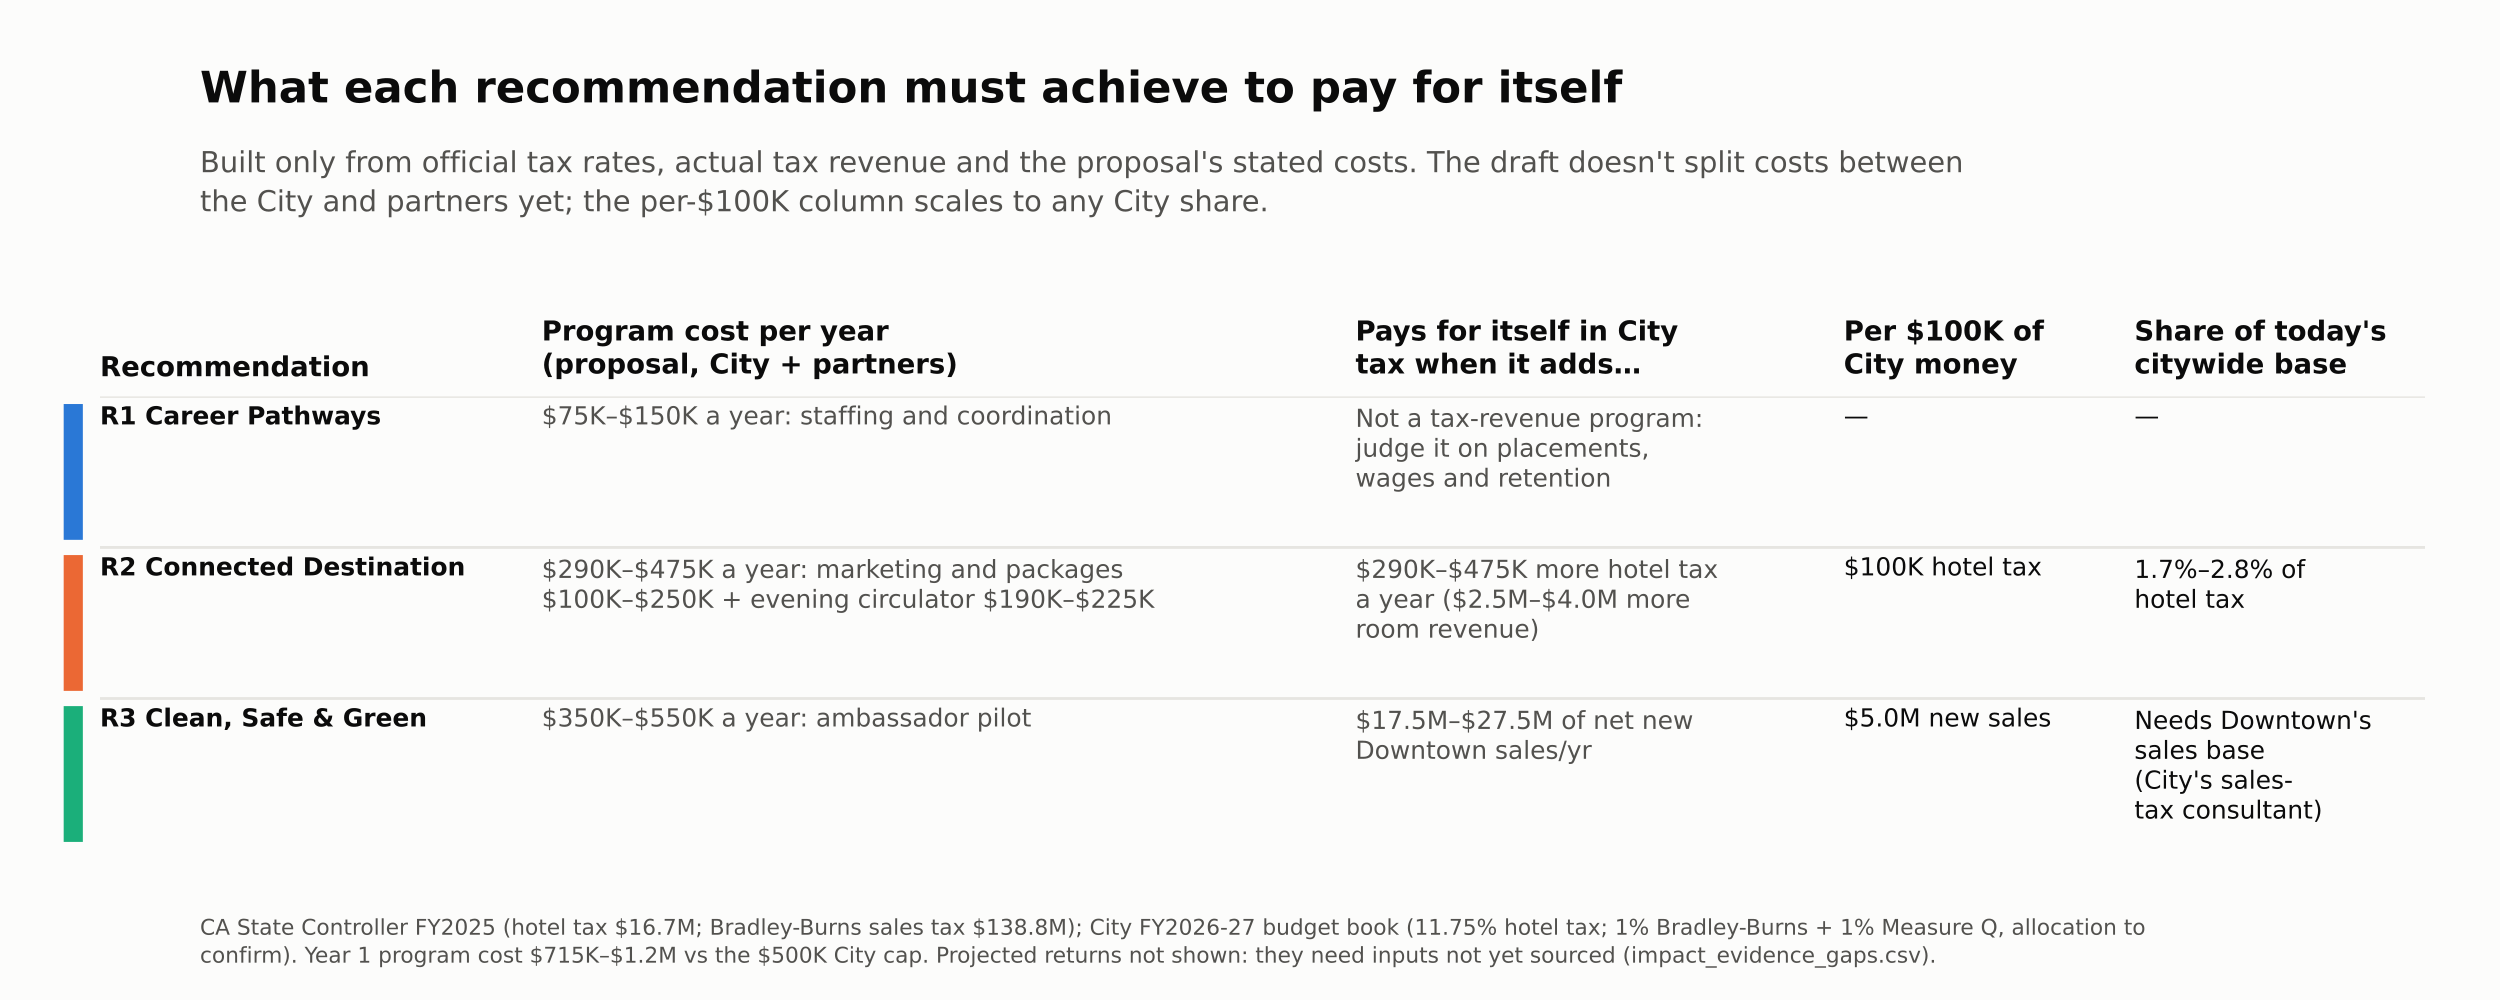
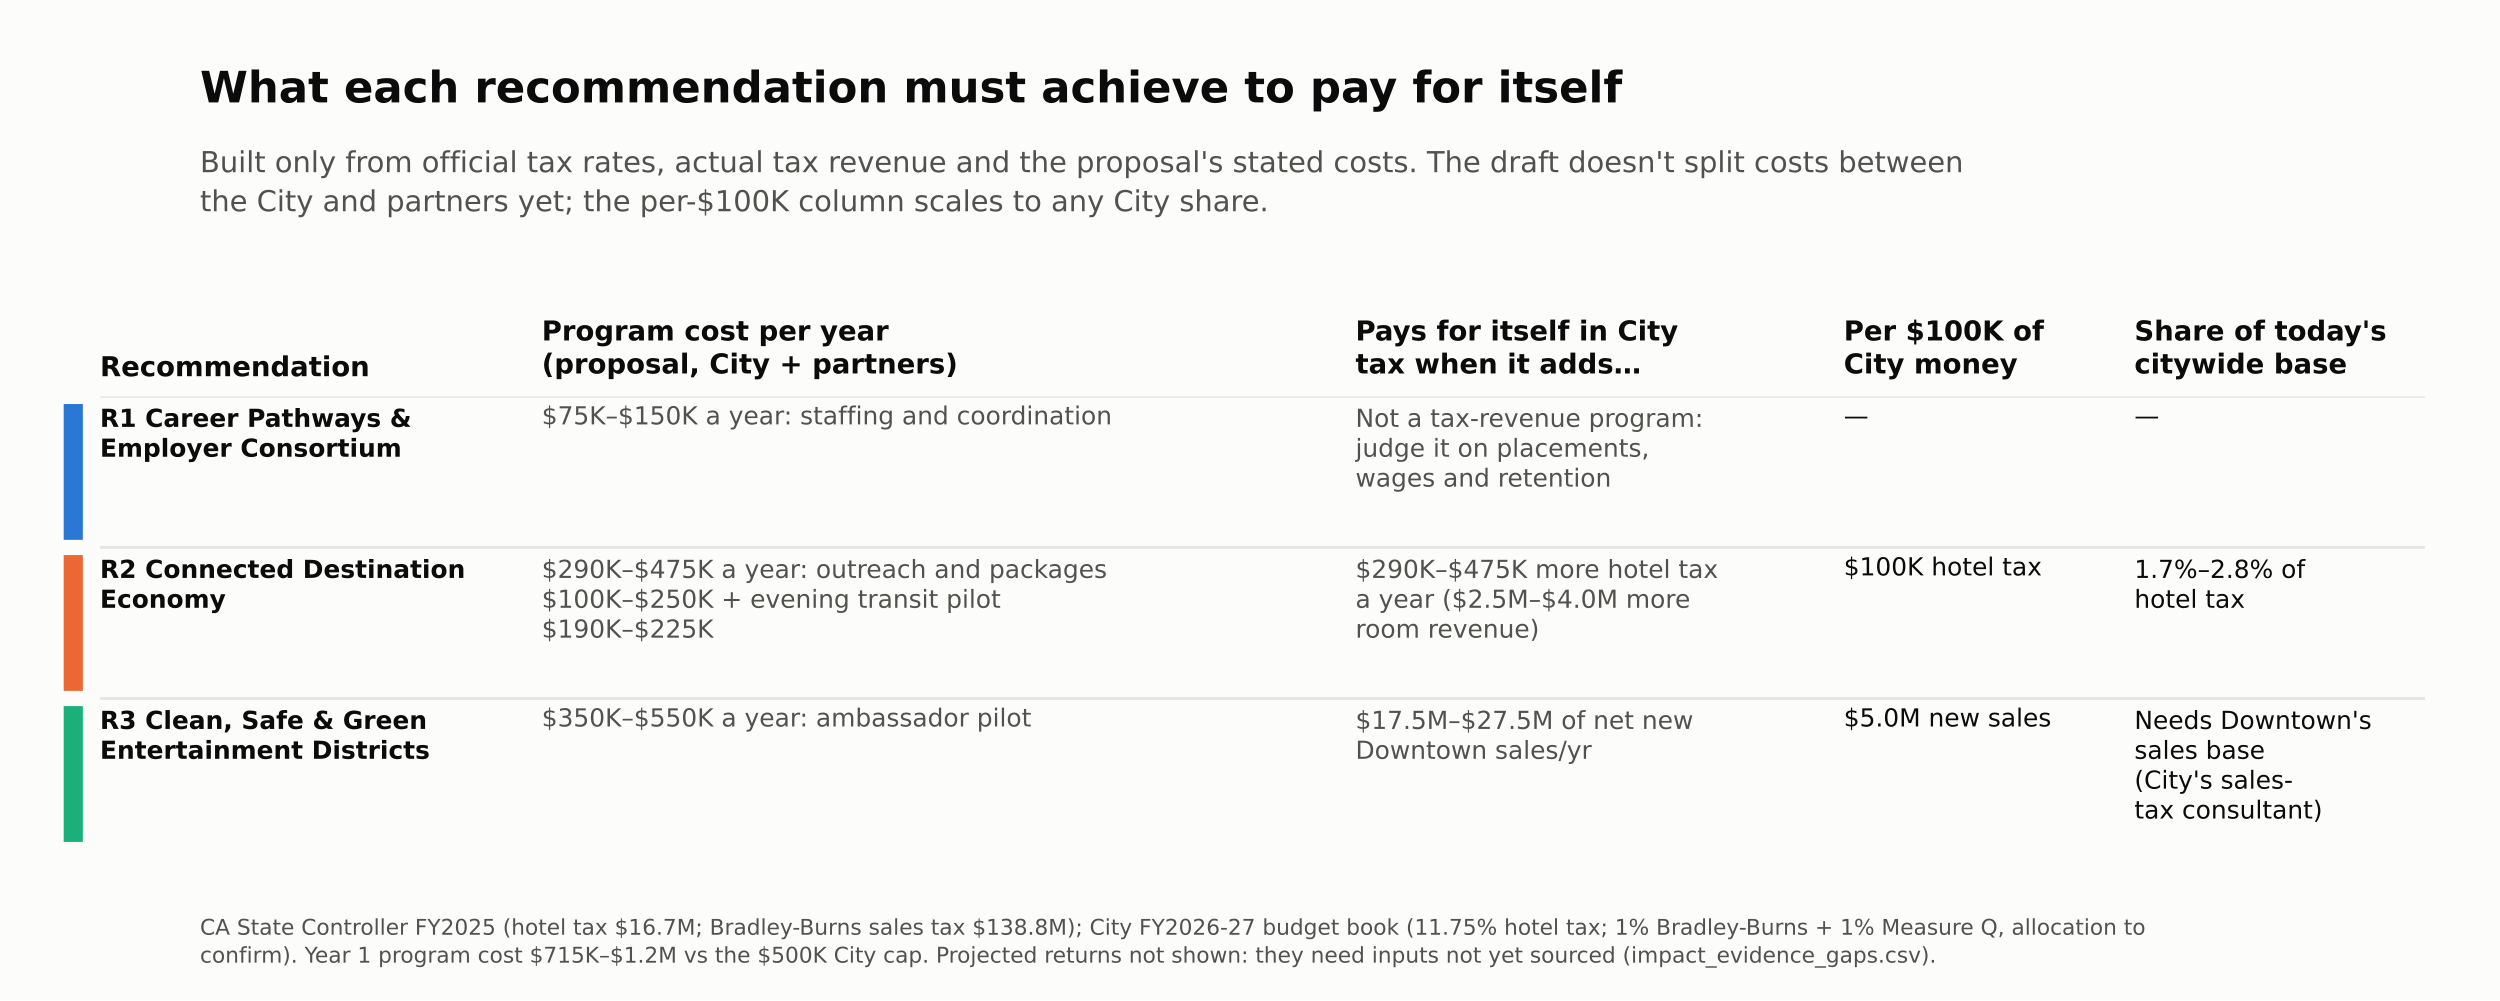
<svg xmlns="http://www.w3.org/2000/svg" width="864pt" height="345.6pt" viewBox="0 0 864 345.6" version="1.1">
  <defs>
    <style type="text/css">*{stroke-linejoin: round; stroke-linecap: butt}</style>
  </defs>
  <g id="figure_1">
    <g id="patch_1">
      <path d="M 0 345.6  L 864 345.6  L 864 0  L 0 0  z " style="fill: #fcfcfb" />
    </g>
    <g id="axes_1">
      <g id="patch_2">
        <path d="M 22.507 186.068  L 28.132 186.068  L 28.132 140.132  L 22.507 140.132  z " style="fill: #2a78d6; stroke: #2a78d6; stroke-linejoin: miter" />
      </g>
      <g id="patch_3">
        <path d="M 22.507 238.268  L 28.132 238.268  L 28.132 192.332  L 22.507 192.332  z " style="fill: #eb6834; stroke: #eb6834; stroke-linejoin: miter" />
      </g>
      <g id="patch_4">
        <path d="M 22.507 290.468  L 28.132 290.468  L 28.132 244.532  L 22.507 244.532  z " style="fill: #1baf7a; stroke: #1baf7a; stroke-linejoin: miter" />
      </g>
      <g id="line2d_1">
        <path d="M 34.56 137  L 838.08 137  " clip-path="url(#p2e902afebb)" style="fill: none; stroke: #e6e5e1; stroke-linecap: square" />
      </g>
      <g id="line2d_2">
        <path d="M 34.56 189.2  L 838.08 189.2  " clip-path="url(#p2e902afebb)" style="fill: none; stroke: #e6e5e1; stroke-linecap: square" />
      </g>
      <g id="line2d_3">
        <path d="M 34.56 241.4  L 838.08 241.4  " clip-path="url(#p2e902afebb)" style="fill: none; stroke: #e6e5e1; stroke-linecap: square" />
      </g>
      <g id="text_1">
        <text style="font-weight: 700; font-size: 9.5px; font-family: 'DejaVu Sans', 'Bitstream Vera Sans', 'Computer Modern Sans Serif', 'Lucida Grande', 'Verdana', 'Geneva', 'Lucid', 'Arial', 'Helvetica', 'Avant Garde', sans-serif; text-anchor: start; fill: #0b0b0b" x="34.56" y="130.02" transform="rotate(-0 34.56 130.0198)">Recommendation</text>
      </g>
      <g id="text_2">
        <text style="font-weight: 700; font-size: 9.5px; font-family: 'DejaVu Sans', 'Bitstream Vera Sans', 'Computer Modern Sans Serif', 'Lucida Grande', 'Verdana', 'Geneva', 'Lucid', 'Arial', 'Helvetica', 'Avant Garde', sans-serif; fill: #0b0b0b" transform="translate(187.2288 117.6662)">Program cost per year</text>
        <text style="font-weight: 700; font-size: 9.5px; font-family: 'DejaVu Sans', 'Bitstream Vera Sans', 'Computer Modern Sans Serif', 'Lucida Grande', 'Verdana', 'Geneva', 'Lucid', 'Arial', 'Helvetica', 'Avant Garde', sans-serif; fill: #0b0b0b" transform="translate(187.2288 129.0688)">(proposal, City + partners)</text>
      </g>
      <g id="text_3">
        <text style="font-weight: 700; font-size: 9.5px; font-family: 'DejaVu Sans', 'Bitstream Vera Sans', 'Computer Modern Sans Serif', 'Lucida Grande', 'Verdana', 'Geneva', 'Lucid', 'Arial', 'Helvetica', 'Avant Garde', sans-serif; fill: #0b0b0b" transform="translate(468.4608 117.6662)">Pays for itself in City</text>
        <text style="font-weight: 700; font-size: 9.5px; font-family: 'DejaVu Sans', 'Bitstream Vera Sans', 'Computer Modern Sans Serif', 'Lucida Grande', 'Verdana', 'Geneva', 'Lucid', 'Arial', 'Helvetica', 'Avant Garde', sans-serif; fill: #0b0b0b" transform="translate(468.4608 129.0688)">tax when it adds…</text>
      </g>
      <g id="text_4">
        <text style="font-weight: 700; font-size: 9.5px; font-family: 'DejaVu Sans', 'Bitstream Vera Sans', 'Computer Modern Sans Serif', 'Lucida Grande', 'Verdana', 'Geneva', 'Lucid', 'Arial', 'Helvetica', 'Avant Garde', sans-serif; fill: #0b0b0b" transform="translate(637.2 117.6662)">Per $100K of</text>
        <text style="font-weight: 700; font-size: 9.5px; font-family: 'DejaVu Sans', 'Bitstream Vera Sans', 'Computer Modern Sans Serif', 'Lucida Grande', 'Verdana', 'Geneva', 'Lucid', 'Arial', 'Helvetica', 'Avant Garde', sans-serif; fill: #0b0b0b" transform="translate(637.2 129.0688)">City money</text>
      </g>
      <g id="text_5">
        <text style="font-weight: 700; font-size: 9.5px; font-family: 'DejaVu Sans', 'Bitstream Vera Sans', 'Computer Modern Sans Serif', 'Lucida Grande', 'Verdana', 'Geneva', 'Lucid', 'Arial', 'Helvetica', 'Avant Garde', sans-serif; fill: #0b0b0b" transform="translate(737.64 117.6662)">Share of today's</text>
        <text style="font-weight: 700; font-size: 9.5px; font-family: 'DejaVu Sans', 'Bitstream Vera Sans', 'Computer Modern Sans Serif', 'Lucida Grande', 'Verdana', 'Geneva', 'Lucid', 'Arial', 'Helvetica', 'Avant Garde', sans-serif; fill: #0b0b0b" transform="translate(737.64 129.0688)">citywide base</text>
      </g>
      <g id="text_6">
-         <text style="font-weight: 700; font-size: 8.6px; font-family: 'DejaVu Sans', 'Bitstream Vera Sans', 'Computer Modern Sans Serif', 'Lucida Grande', 'Verdana', 'Geneva', 'Lucid', 'Arial', 'Helvetica', 'Avant Garde', sans-serif; text-anchor: start; fill: #0b0b0b" x="34.56" y="146.667" transform="rotate(-0 34.56 146.6667)">R1 Career Pathways</text>
+         <text style="font-weight: 700; font-size: 8.6px; font-family: 'DejaVu Sans', 'Bitstream Vera Sans', 'Computer Modern Sans Serif', 'Lucida Grande', 'Verdana', 'Geneva', 'Lucid', 'Arial', 'Helvetica', 'Avant Garde', sans-serif; fill: #0b0b0b" transform="translate(34.56 147.5275)">R1 Career Pathways &amp;</text>
+         <text style="font-weight: 700; font-size: 8.6px; font-family: 'DejaVu Sans', 'Bitstream Vera Sans', 'Computer Modern Sans Serif', 'Lucida Grande', 'Verdana', 'Geneva', 'Lucid', 'Arial', 'Helvetica', 'Avant Garde', sans-serif; fill: #0b0b0b" transform="translate(34.56 157.8498)">Employer Consortium</text>
      </g>
      <g id="text_7">
        <text style="font-size: 8.6px; font-family: 'DejaVu Sans', 'Bitstream Vera Sans', 'Computer Modern Sans Serif', 'Lucida Grande', 'Verdana', 'Geneva', 'Lucid', 'Arial', 'Helvetica', 'Avant Garde', sans-serif; text-anchor: start; fill: #52514e" x="187.229" y="146.667" transform="rotate(-0 187.2288 146.6667)">$75K–$150K a year: staffing and coordination</text>
      </g>
      <g id="text_8">
        <text style="font-size: 8.6px; font-family: 'DejaVu Sans', 'Bitstream Vera Sans', 'Computer Modern Sans Serif', 'Lucida Grande', 'Verdana', 'Geneva', 'Lucid', 'Arial', 'Helvetica', 'Avant Garde', sans-serif; fill: #52514e" transform="translate(468.4608 147.5268)">Not a tax-revenue program:</text>
        <text style="font-size: 8.6px; font-family: 'DejaVu Sans', 'Bitstream Vera Sans', 'Computer Modern Sans Serif', 'Lucida Grande', 'Verdana', 'Geneva', 'Lucid', 'Arial', 'Helvetica', 'Avant Garde', sans-serif; fill: #52514e" transform="translate(468.4608 157.8492)">judge it on placements,</text>
        <text style="font-size: 8.6px; font-family: 'DejaVu Sans', 'Bitstream Vera Sans', 'Computer Modern Sans Serif', 'Lucida Grande', 'Verdana', 'Geneva', 'Lucid', 'Arial', 'Helvetica', 'Avant Garde', sans-serif; fill: #52514e" transform="translate(468.4608 168.1715)">wages and retention</text>
      </g>
      <g id="text_9">
        <text style="font-size: 8.6px; font-family: 'DejaVu Sans', 'Bitstream Vera Sans', 'Computer Modern Sans Serif', 'Lucida Grande', 'Verdana', 'Geneva', 'Lucid', 'Arial', 'Helvetica', 'Avant Garde', sans-serif; text-anchor: start; fill: #0b0b0b" x="637.2" y="146.666" transform="rotate(-0 637.2 146.666)">—</text>
      </g>
      <g id="text_10">
        <text style="font-size: 8.6px; font-family: 'DejaVu Sans', 'Bitstream Vera Sans', 'Computer Modern Sans Serif', 'Lucida Grande', 'Verdana', 'Geneva', 'Lucid', 'Arial', 'Helvetica', 'Avant Garde', sans-serif; text-anchor: start; fill: #0b0b0b" x="737.64" y="146.666" transform="rotate(-0 737.64 146.666)">—</text>
      </g>
      <g id="text_11">
-         <text style="font-weight: 700; font-size: 8.6px; font-family: 'DejaVu Sans', 'Bitstream Vera Sans', 'Computer Modern Sans Serif', 'Lucida Grande', 'Verdana', 'Geneva', 'Lucid', 'Arial', 'Helvetica', 'Avant Garde', sans-serif; text-anchor: start; fill: #0b0b0b" x="34.56" y="198.867" transform="rotate(-0 34.56 198.8667)">R2 Connected Destination</text>
+         <text style="font-weight: 700; font-size: 8.6px; font-family: 'DejaVu Sans', 'Bitstream Vera Sans', 'Computer Modern Sans Serif', 'Lucida Grande', 'Verdana', 'Geneva', 'Lucid', 'Arial', 'Helvetica', 'Avant Garde', sans-serif; fill: #0b0b0b" transform="translate(34.56 199.7275)">R2 Connected Destination</text>
+         <text style="font-weight: 700; font-size: 8.6px; font-family: 'DejaVu Sans', 'Bitstream Vera Sans', 'Computer Modern Sans Serif', 'Lucida Grande', 'Verdana', 'Geneva', 'Lucid', 'Arial', 'Helvetica', 'Avant Garde', sans-serif; fill: #0b0b0b" transform="translate(34.56 210.0492)">Economy</text>
      </g>
      <g id="text_12">
-         <text style="font-size: 8.6px; font-family: 'DejaVu Sans', 'Bitstream Vera Sans', 'Computer Modern Sans Serif', 'Lucida Grande', 'Verdana', 'Geneva', 'Lucid', 'Arial', 'Helvetica', 'Avant Garde', sans-serif; fill: #52514e" transform="translate(187.2288 199.7275)">$290K–$475K a year: marketing and packages</text>
-         <text style="font-size: 8.6px; font-family: 'DejaVu Sans', 'Bitstream Vera Sans', 'Computer Modern Sans Serif', 'Lucida Grande', 'Verdana', 'Geneva', 'Lucid', 'Arial', 'Helvetica', 'Avant Garde', sans-serif; fill: #52514e" transform="translate(187.2288 210.0498)">$100K–$250K + evening circulator $190K–$225K</text>
+         <text style="font-size: 8.6px; font-family: 'DejaVu Sans', 'Bitstream Vera Sans', 'Computer Modern Sans Serif', 'Lucida Grande', 'Verdana', 'Geneva', 'Lucid', 'Arial', 'Helvetica', 'Avant Garde', sans-serif; fill: #52514e" transform="translate(187.2288 199.7275)">$290K–$475K a year: outreach and packages</text>
+         <text style="font-size: 8.6px; font-family: 'DejaVu Sans', 'Bitstream Vera Sans', 'Computer Modern Sans Serif', 'Lucida Grande', 'Verdana', 'Geneva', 'Lucid', 'Arial', 'Helvetica', 'Avant Garde', sans-serif; fill: #52514e" transform="translate(187.2288 210.0498)">$100K–$250K + evening transit pilot</text>
+         <text style="font-size: 8.6px; font-family: 'DejaVu Sans', 'Bitstream Vera Sans', 'Computer Modern Sans Serif', 'Lucida Grande', 'Verdana', 'Geneva', 'Lucid', 'Arial', 'Helvetica', 'Avant Garde', sans-serif; fill: #52514e" transform="translate(187.2288 220.3722)">$190K–$225K</text>
      </g>
      <g id="text_13">
        <text style="font-size: 8.6px; font-family: 'DejaVu Sans', 'Bitstream Vera Sans', 'Computer Modern Sans Serif', 'Lucida Grande', 'Verdana', 'Geneva', 'Lucid', 'Arial', 'Helvetica', 'Avant Garde', sans-serif; fill: #52514e" transform="translate(468.4608 199.7275)">$290K–$475K more hotel tax</text>
        <text style="font-size: 8.6px; font-family: 'DejaVu Sans', 'Bitstream Vera Sans', 'Computer Modern Sans Serif', 'Lucida Grande', 'Verdana', 'Geneva', 'Lucid', 'Arial', 'Helvetica', 'Avant Garde', sans-serif; fill: #52514e" transform="translate(468.4608 210.0498)">a year ($2.5M–$4.0M more</text>
        <text style="font-size: 8.6px; font-family: 'DejaVu Sans', 'Bitstream Vera Sans', 'Computer Modern Sans Serif', 'Lucida Grande', 'Verdana', 'Geneva', 'Lucid', 'Arial', 'Helvetica', 'Avant Garde', sans-serif; fill: #52514e" transform="translate(468.4608 220.3715)">room revenue)</text>
      </g>
      <g id="text_14">
        <text style="font-size: 8.6px; font-family: 'DejaVu Sans', 'Bitstream Vera Sans', 'Computer Modern Sans Serif', 'Lucida Grande', 'Verdana', 'Geneva', 'Lucid', 'Arial', 'Helvetica', 'Avant Garde', sans-serif; text-anchor: start; fill: #0b0b0b" x="637.2" y="198.867" transform="rotate(-0 637.2 198.8667)">$100K hotel tax</text>
      </g>
      <g id="text_15">
        <text style="font-size: 8.6px; font-family: 'DejaVu Sans', 'Bitstream Vera Sans', 'Computer Modern Sans Serif', 'Lucida Grande', 'Verdana', 'Geneva', 'Lucid', 'Arial', 'Helvetica', 'Avant Garde', sans-serif; fill: #0b0b0b" transform="translate(737.64 199.7275)">1.7%–2.8% of</text>
        <text style="font-size: 8.6px; font-family: 'DejaVu Sans', 'Bitstream Vera Sans', 'Computer Modern Sans Serif', 'Lucida Grande', 'Verdana', 'Geneva', 'Lucid', 'Arial', 'Helvetica', 'Avant Garde', sans-serif; fill: #0b0b0b" transform="translate(737.64 210.0498)">hotel tax</text>
      </g>
      <g id="text_16">
-         <text style="font-weight: 700; font-size: 8.6px; font-family: 'DejaVu Sans', 'Bitstream Vera Sans', 'Computer Modern Sans Serif', 'Lucida Grande', 'Verdana', 'Geneva', 'Lucid', 'Arial', 'Helvetica', 'Avant Garde', sans-serif; text-anchor: start; fill: #0b0b0b" x="34.56" y="251.067" transform="rotate(-0 34.56 251.0667)">R3 Clean, Safe &amp; Green</text>
+         <text style="font-weight: 700; font-size: 8.6px; font-family: 'DejaVu Sans', 'Bitstream Vera Sans', 'Computer Modern Sans Serif', 'Lucida Grande', 'Verdana', 'Geneva', 'Lucid', 'Arial', 'Helvetica', 'Avant Garde', sans-serif; fill: #0b0b0b" transform="translate(34.56 251.9275)">R3 Clean, Safe &amp; Green</text>
+         <text style="font-weight: 700; font-size: 8.6px; font-family: 'DejaVu Sans', 'Bitstream Vera Sans', 'Computer Modern Sans Serif', 'Lucida Grande', 'Verdana', 'Geneva', 'Lucid', 'Arial', 'Helvetica', 'Avant Garde', sans-serif; fill: #0b0b0b" transform="translate(34.56 262.2498)">Entertainment Districts</text>
      </g>
      <g id="text_17">
        <text style="font-size: 8.6px; font-family: 'DejaVu Sans', 'Bitstream Vera Sans', 'Computer Modern Sans Serif', 'Lucida Grande', 'Verdana', 'Geneva', 'Lucid', 'Arial', 'Helvetica', 'Avant Garde', sans-serif; text-anchor: start; fill: #52514e" x="187.229" y="251.067" transform="rotate(-0 187.2288 251.0667)">$350K–$550K a year: ambassador pilot</text>
      </g>
      <g id="text_18">
        <text style="font-size: 8.6px; font-family: 'DejaVu Sans', 'Bitstream Vera Sans', 'Computer Modern Sans Serif', 'Lucida Grande', 'Verdana', 'Geneva', 'Lucid', 'Arial', 'Helvetica', 'Avant Garde', sans-serif; fill: #52514e" transform="translate(468.4608 251.9275)">$17.5M–$27.5M of net new</text>
        <text style="font-size: 8.6px; font-family: 'DejaVu Sans', 'Bitstream Vera Sans', 'Computer Modern Sans Serif', 'Lucida Grande', 'Verdana', 'Geneva', 'Lucid', 'Arial', 'Helvetica', 'Avant Garde', sans-serif; fill: #52514e" transform="translate(468.4608 262.2498)">Downtown sales/yr</text>
      </g>
      <g id="text_19">
        <text style="font-size: 8.6px; font-family: 'DejaVu Sans', 'Bitstream Vera Sans', 'Computer Modern Sans Serif', 'Lucida Grande', 'Verdana', 'Geneva', 'Lucid', 'Arial', 'Helvetica', 'Avant Garde', sans-serif; text-anchor: start; fill: #0b0b0b" x="637.2" y="251.067" transform="rotate(-0 637.2 251.0667)">$5.0M new sales</text>
      </g>
      <g id="text_20">
        <text style="font-size: 8.6px; font-family: 'DejaVu Sans', 'Bitstream Vera Sans', 'Computer Modern Sans Serif', 'Lucida Grande', 'Verdana', 'Geneva', 'Lucid', 'Arial', 'Helvetica', 'Avant Garde', sans-serif; fill: #0b0b0b" transform="translate(737.64 251.9275)">Needs Downtown's</text>
        <text style="font-size: 8.6px; font-family: 'DejaVu Sans', 'Bitstream Vera Sans', 'Computer Modern Sans Serif', 'Lucida Grande', 'Verdana', 'Geneva', 'Lucid', 'Arial', 'Helvetica', 'Avant Garde', sans-serif; fill: #0b0b0b" transform="translate(737.64 262.2498)">sales base</text>
        <text style="font-size: 8.6px; font-family: 'DejaVu Sans', 'Bitstream Vera Sans', 'Computer Modern Sans Serif', 'Lucida Grande', 'Verdana', 'Geneva', 'Lucid', 'Arial', 'Helvetica', 'Avant Garde', sans-serif; fill: #0b0b0b" transform="translate(737.64 272.5722)">(City's sales-</text>
        <text style="font-size: 8.6px; font-family: 'DejaVu Sans', 'Bitstream Vera Sans', 'Computer Modern Sans Serif', 'Lucida Grande', 'Verdana', 'Geneva', 'Lucid', 'Arial', 'Helvetica', 'Avant Garde', sans-serif; fill: #0b0b0b" transform="translate(737.64 282.8946)">tax consultant)</text>
      </g>
    </g>
    <g id="text_21">
      <text style="font-weight: 700; font-size: 15px; font-family: 'DejaVu Sans', 'Bitstream Vera Sans', 'Computer Modern Sans Serif', 'Lucida Grande', 'Verdana', 'Geneva', 'Lucid', 'Arial', 'Helvetica', 'Avant Garde', sans-serif; text-anchor: start; fill: #0b0b0b" x="69.12" y="35.398" transform="rotate(-0 69.12 35.39766)">What each recommendation must achieve to pay for itself</text>
    </g>
    <g id="text_22">
      <text style="font-size: 10px; font-family: 'DejaVu Sans', 'Bitstream Vera Sans', 'Computer Modern Sans Serif', 'Lucida Grande', 'Verdana', 'Geneva', 'Lucid', 'Arial', 'Helvetica', 'Avant Garde', sans-serif; fill: #52514e" transform="translate(69.12 59.50937)">Built only from official tax rates, actual tax revenue and the proposal's stated costs. The draft doesn't split costs between</text>
      <text style="font-size: 10px; font-family: 'DejaVu Sans', 'Bitstream Vera Sans', 'Computer Modern Sans Serif', 'Lucida Grande', 'Verdana', 'Geneva', 'Lucid', 'Arial', 'Helvetica', 'Avant Garde', sans-serif; fill: #52514e" transform="translate(69.12 73.00938)">the City and partners yet; the per-$100K column scales to any City share.</text>
    </g>
    <g id="text_23">
      <text style="font-size: 7.5px; font-family: 'DejaVu Sans', 'Bitstream Vera Sans', 'Computer Modern Sans Serif', 'Lucida Grande', 'Verdana', 'Geneva', 'Lucid', 'Arial', 'Helvetica', 'Avant Garde', sans-serif; fill: #52514e" transform="translate(69.12 323.0445)">CA State Controller FY2025 (hotel tax $16.7M; Bradley-Burns sales tax $138.8M); City FY2026-27 budget book (11.75% hotel tax; 1% Bradley-Burns + 1% Measure Q, allocation to</text>
      <text style="font-size: 7.5px; font-family: 'DejaVu Sans', 'Bitstream Vera Sans', 'Computer Modern Sans Serif', 'Lucida Grande', 'Verdana', 'Geneva', 'Lucid', 'Arial', 'Helvetica', 'Avant Garde', sans-serif; fill: #52514e" transform="translate(69.12 332.6902)">confirm). Year 1 program cost $715K–$1.2M vs the $500K City cap. Projected returns not shown: they need inputs not yet sourced (impact_evidence_gaps.csv).</text>
    </g>
  </g>
  <defs>
    <clipPath id="p2e902afebb">
      <rect x="34.56" y="137" width="803.52" height="156.6" />
    </clipPath>
  </defs>
</svg>
